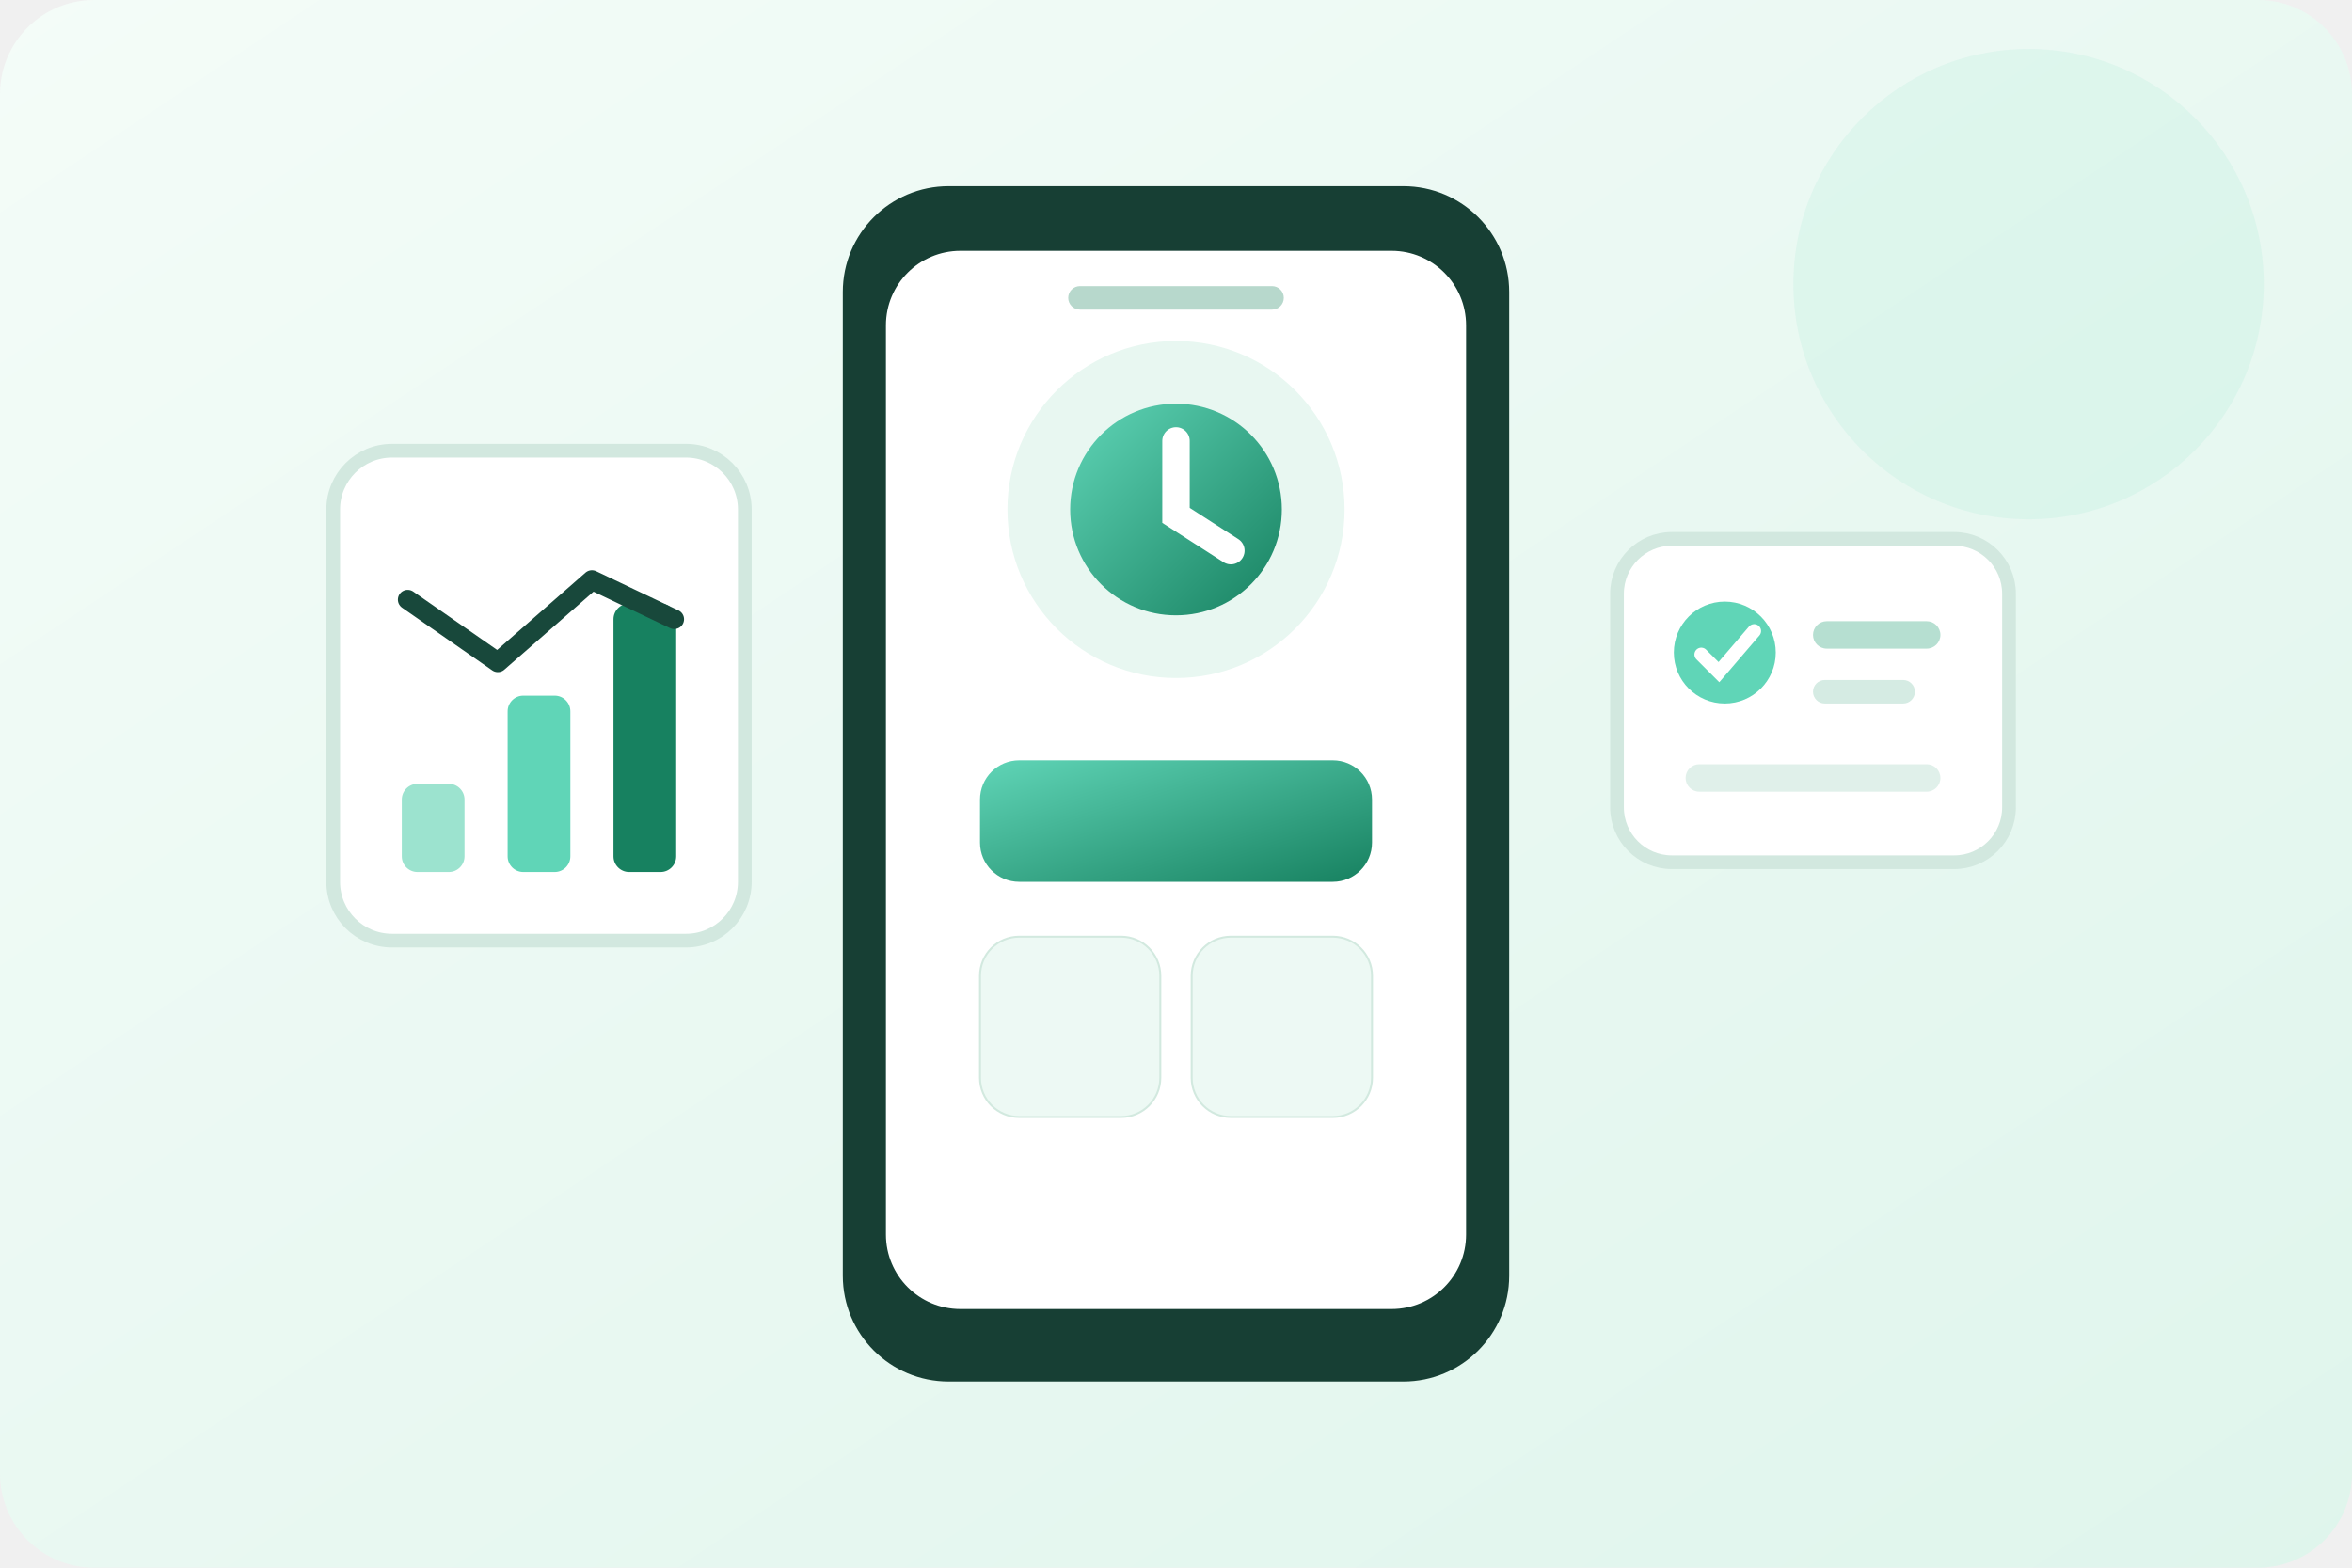
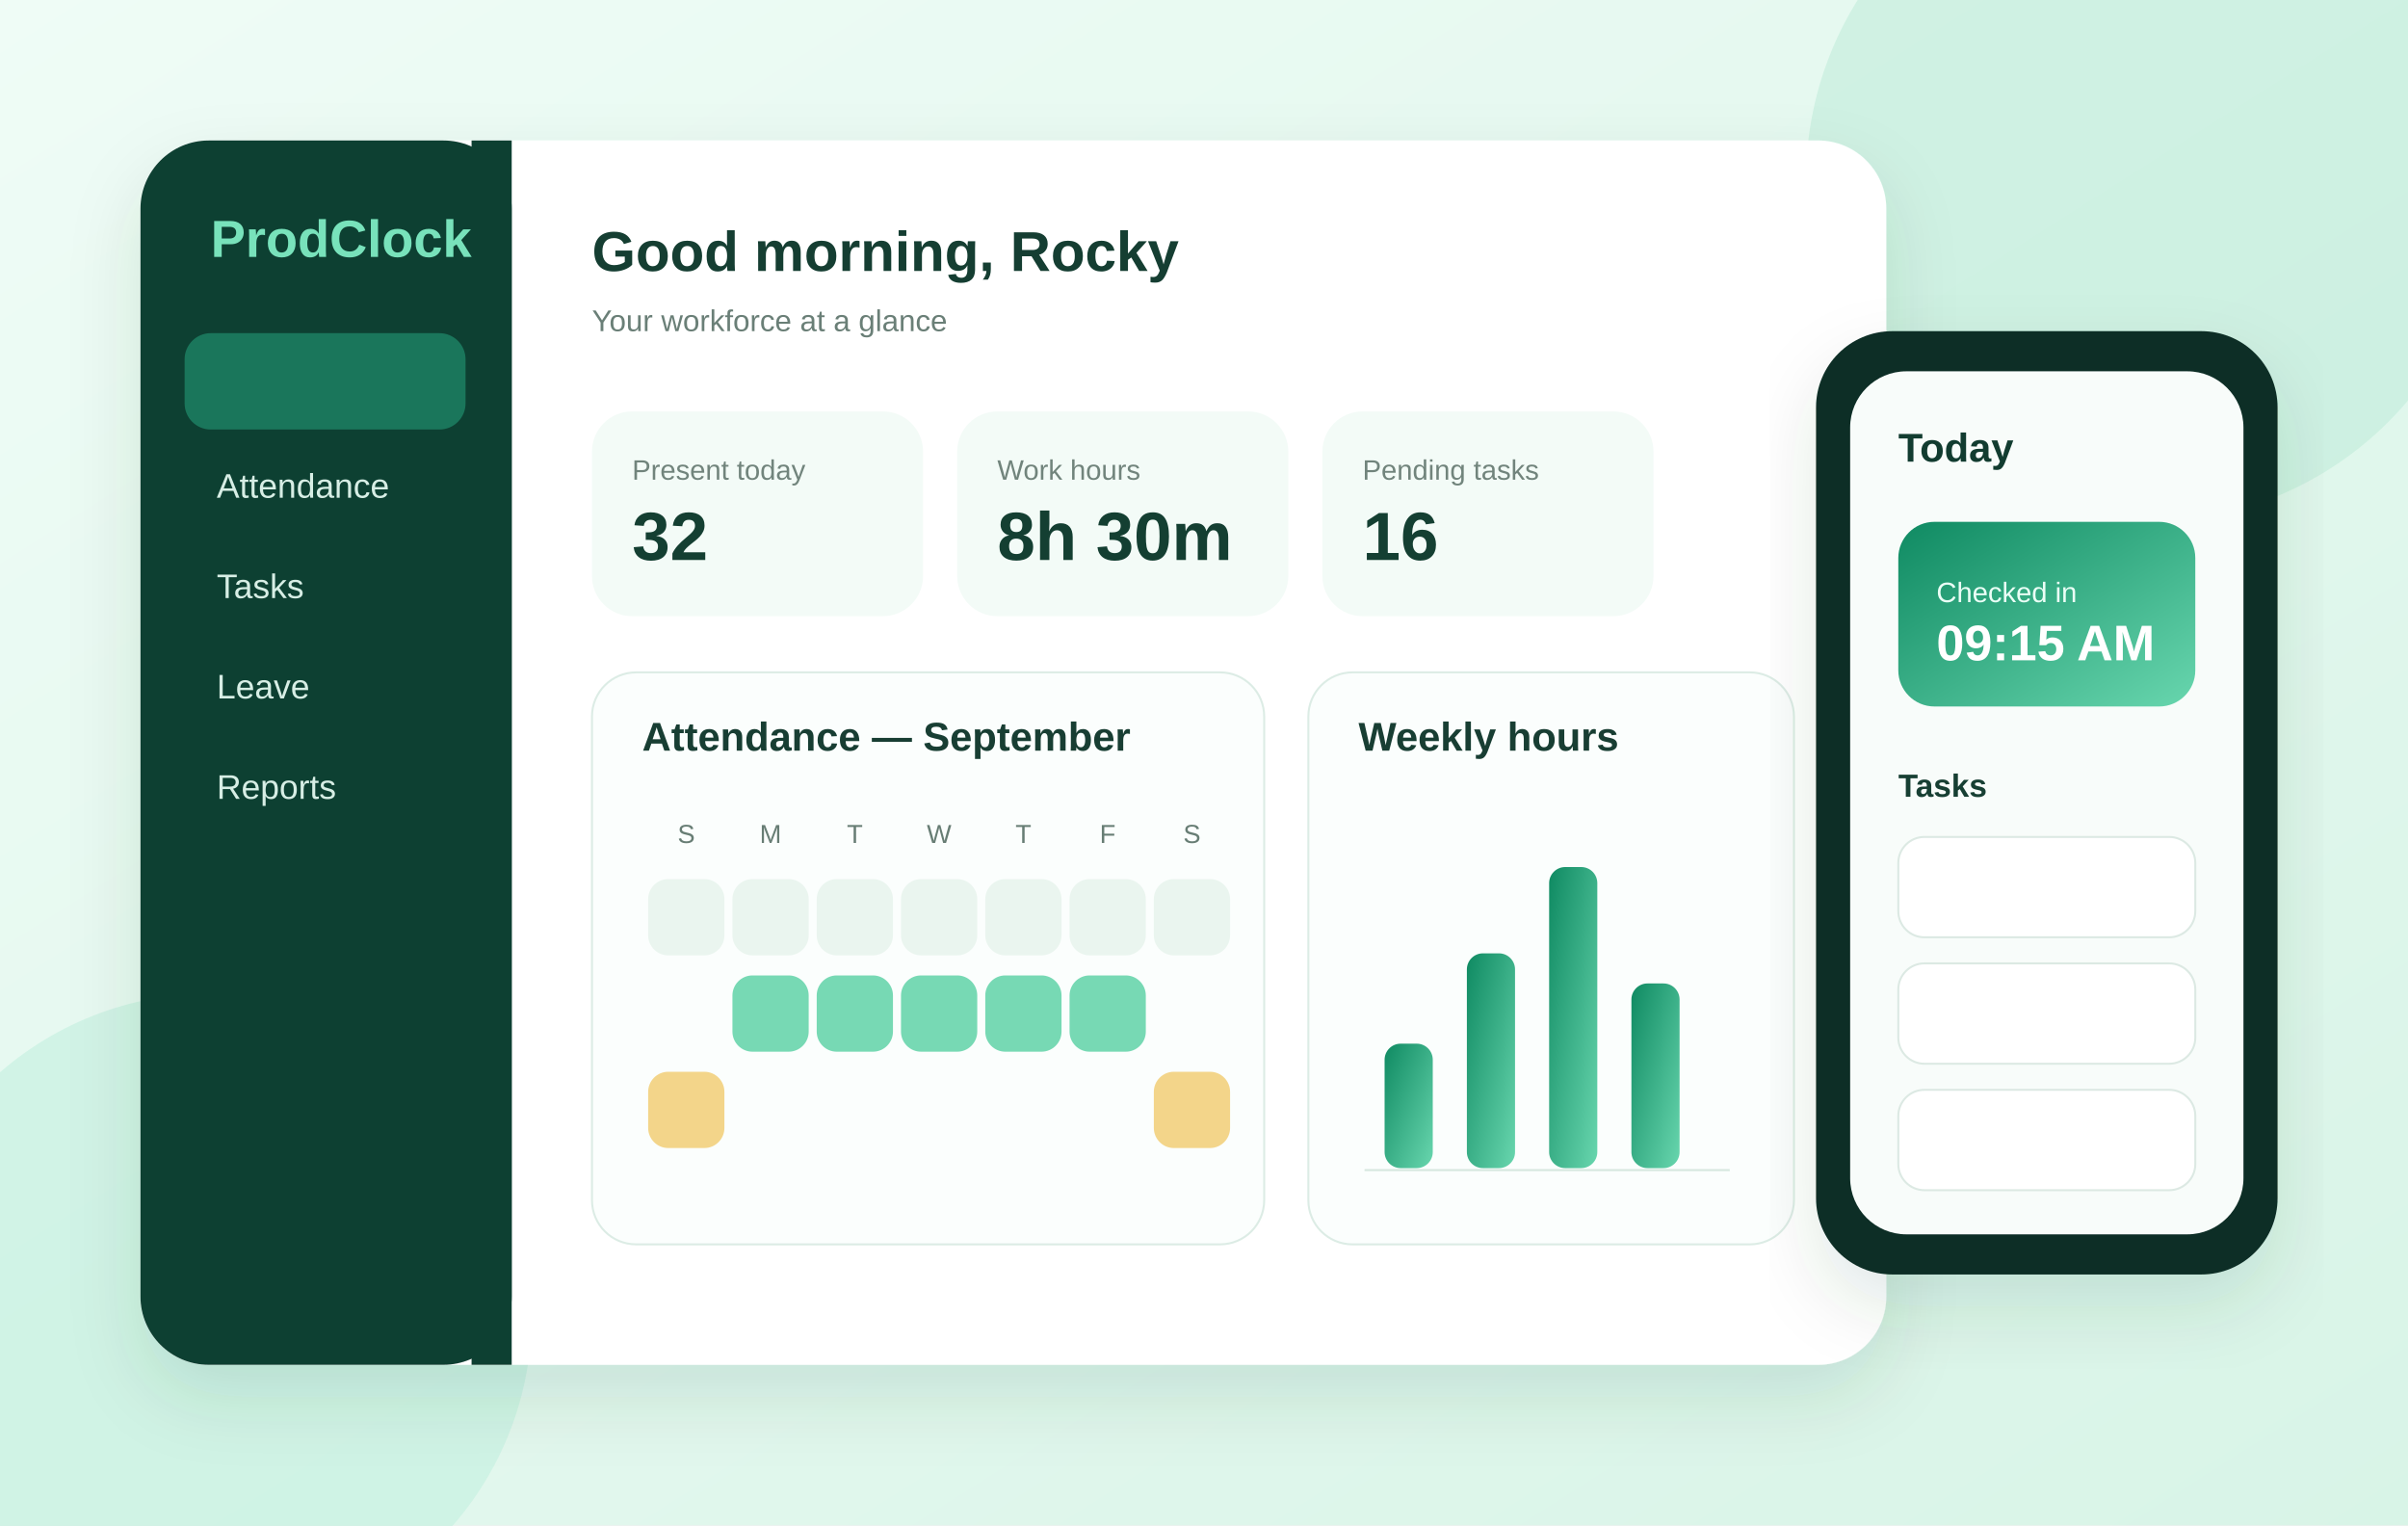
- <svg xmlns="http://www.w3.org/2000/svg" viewBox="0 0 1200 800">
+ <svg xmlns="http://www.w3.org/2000/svg" width="1200" height="760" viewBox="0 0 1200 760" role="img" aria-label="Employee productivity dashboard concept">
  <defs>
+     <linearGradient id="bg" x1="0" y1="0" x2="1" y2="1">
+       <stop stop-color="#effcf6" />
+       <stop offset="1" stop-color="#d8f4e7" />
+     </linearGradient>
    <linearGradient id="g" x1="0" y1="0" x2="1" y2="1">
-       <stop stop-color="#f4fcf8" />
-       <stop offset="1" stop-color="#dff5ec" />
+       <stop stop-color="#0f8a62" />
+       <stop offset="1" stop-color="#68d6ae" />
    </linearGradient>
-     <linearGradient id="s" x1="0" y1="0" x2="1" y2="1">
-       <stop stop-color="#60d5b7" />
-       <stop offset="1" stop-color="#178160" />
-     </linearGradient>
+     <filter id="s">
+       <feDropShadow dx="0" dy="16" stdDeviation="18" flood-color="#0d513d" flood-opacity=".12" />
+     </filter>
  </defs>
-   <rect width="1200" height="800" rx="48" fill="url(#g)" />
-   <circle cx="1035" cy="145" r="120" fill="#60d5b718" />
-   <rect x="430" y="95" width="340" height="610" rx="54" fill="#173f34" />
-   <rect x="452" y="128" width="296" height="540" rx="38" fill="#fff" />
-   <rect x="545" y="146" width="110" height="12" rx="6" fill="#b7d8cc" />
-   <circle cx="600" cy="260" r="86" fill="#e8f7f1" />
-   <circle cx="600" cy="260" r="54" fill="url(#s)" />
-   <path d="M600 225v38l28 18" fill="none" stroke="#fff" stroke-width="14" stroke-linecap="round" />
-   <rect x="500" y="388" width="200" height="62" rx="20" fill="url(#s)" />
-   <rect x="500" y="478" width="92" height="92" rx="20" fill="#edf9f4" stroke="#d2e9df" />
-   <rect x="608" y="478" width="92" height="92" rx="20" fill="#edf9f4" stroke="#d2e9df" />
-   <g transform="translate(170 230)">
-     <rect width="210" height="250" rx="30" fill="#fff" stroke="#d2e8df" stroke-width="7" />
-     <rect x="35" y="170" width="32" height="45" rx="8" fill="#9ce3cf" />
-     <rect x="89" y="125" width="32" height="90" rx="8" fill="#60d5b7" />
-     <rect x="143" y="78" width="32" height="137" rx="8" fill="#178160" />
-     <path d="M38 76l46 32 48-42 42 20" fill="none" stroke="#18483b" stroke-width="10" stroke-linecap="round" stroke-linejoin="round" />
+   <rect width="1200" height="760" fill="url(#bg)" />
+   <circle cx="1070" cy="90" r="170" fill="#bdebd8" opacity=".55" />
+   <circle cx="105" cy="655" r="160" fill="#c7f1e1" opacity=".7" />
+   <g filter="url(#s)">
+     <rect x="70" y="70" width="870" height="610" rx="34" fill="#fff" />
+     <rect x="70" y="70" width="185" height="610" rx="34" fill="#113f33" />
+     <rect x="235" y="70" width="20" height="610" fill="#113f33" />
  </g>
-   <g transform="translate(825 275)">
-     <rect width="200" height="165" rx="28" fill="#fff" stroke="#d2e8df" stroke-width="7" />
-     <circle cx="55" cy="58" r="26" fill="#60d5b7" />
-     <path d="M43 59l9 9 18-21" fill="none" stroke="#fff" stroke-width="7" stroke-linecap="round" />
-     <rect x="100" y="42" width="65" height="14" rx="7" fill="#b6dfd1" />
-     <rect x="100" y="72" width="52" height="12" rx="6" fill="#d5ebe3" />
-     <rect x="35" y="115" width="130" height="14" rx="7" fill="#e0f0ea" />
+   <text x="105" y="128" fill="#78e2bb" font-family="Arial" font-size="26" font-weight="700">ProdClock</text>
+   <g font-family="Arial" font-size="17" fill="#d7eee5">
+     <text x="108" y="198">Dashboard</text>
+     <text x="108" y="248">Attendance</text>
+     <text x="108" y="298">Tasks</text>
+     <text x="108" y="348">Leave</text>
+     <text x="108" y="398">Reports</text>
+   </g>
+   <rect x="92" y="166" width="140" height="48" rx="13" fill="#1a765b" />
+   <text x="295" y="135" font-family="Arial" font-size="28" font-weight="700" fill="#153e32">Good morning, Rocky</text>
+   <text x="295" y="165" font-family="Arial" font-size="15" fill="#6a7f77">Your workforce at a glance</text>
+   <g>
+     <rect x="295" y="205" width="165" height="102" rx="20" fill="#f3fbf7" />
+     <rect x="477" y="205" width="165" height="102" rx="20" fill="#f3fbf7" />
+     <rect x="659" y="205" width="165" height="102" rx="20" fill="#f3fbf7" />
+     <text x="315" y="239" font-family="Arial" font-size="14" fill="#71847c">Present today</text>
+     <text x="315" y="279" font-family="Arial" font-size="34" font-weight="700" fill="#143f32">32</text>
+     <text x="497" y="239" font-family="Arial" font-size="14" fill="#71847c">Work hours</text>
+     <text x="497" y="279" font-family="Arial" font-size="34" font-weight="700" fill="#143f32">8h 30m</text>
+     <text x="679" y="239" font-family="Arial" font-size="14" fill="#71847c">Pending tasks</text>
+     <text x="679" y="279" font-family="Arial" font-size="34" font-weight="700" fill="#143f32">16</text>
+   </g>
+   <rect x="295" y="335" width="335" height="285" rx="22" fill="#fbfefd" stroke="#dcece5" />
+   <text x="320" y="374" font-family="Arial" font-size="20" font-weight="700" fill="#183e33">Attendance — September</text>
+   <g font-family="Arial" font-size="13" text-anchor="middle">
+     <g fill="#677d74">
+       <text x="342" y="420">S</text>
+       <text x="384" y="420">M</text>
+       <text x="426" y="420">T</text>
+       <text x="468" y="420">W</text>
+       <text x="510" y="420">T</text>
+       <text x="552" y="420">F</text>
+       <text x="594" y="420">S</text>
+     </g>
+     <g fill="#eaf5ef">
+       <rect x="323" y="438" width="38" height="38" rx="10" />
+       <rect x="365" y="438" width="38" height="38" rx="10" />
+       <rect x="407" y="438" width="38" height="38" rx="10" />
+       <rect x="449" y="438" width="38" height="38" rx="10" />
+       <rect x="491" y="438" width="38" height="38" rx="10" />
+       <rect x="533" y="438" width="38" height="38" rx="10" />
+       <rect x="575" y="438" width="38" height="38" rx="10" />
+     </g>
+     <g fill="#77d9b4">
+       <rect x="365" y="486" width="38" height="38" rx="10" />
+       <rect x="407" y="486" width="38" height="38" rx="10" />
+       <rect x="449" y="486" width="38" height="38" rx="10" />
+       <rect x="491" y="486" width="38" height="38" rx="10" />
+       <rect x="533" y="486" width="38" height="38" rx="10" />
+     </g>
+     <g fill="#f3d58a">
+       <rect x="323" y="534" width="38" height="38" rx="10" />
+       <rect x="575" y="534" width="38" height="38" rx="10" />
+     </g>
+   </g>
+   <rect x="652" y="335" width="242" height="285" rx="22" fill="#fbfefd" stroke="#dcece5" />
+   <text x="677" y="374" font-family="Arial" font-size="20" font-weight="700" fill="#183e33">Weekly hours</text>
+   <g fill="url(#g)">
+     <rect x="690" y="520" width="24" height="62" rx="8" />
+     <rect x="731" y="475" width="24" height="107" rx="8" />
+     <rect x="772" y="432" width="24" height="150" rx="8" />
+     <rect x="813" y="490" width="24" height="92" rx="8" />
+   </g>
+   <line x1="680" y1="583" x2="862" y2="583" stroke="#d5e7df" />
+   <g filter="url(#s)">
+     <rect x="905" y="165" width="230" height="470" rx="38" fill="#0c2d25" />
+     <rect x="922" y="185" width="196" height="430" rx="28" fill="#f8fcfa" />
+   </g>
+   <text x="946" y="230" font-family="Arial" font-size="20" font-weight="700" fill="#123c30">Today</text>
+   <rect x="946" y="260" width="148" height="92" rx="18" fill="url(#g)" />
+   <text x="965" y="300" font-family="Arial" font-size="14" fill="#eafff6">Checked in</text>
+   <text x="965" y="329" font-family="Arial" font-size="25" font-weight="700" fill="#fff">09:15 AM</text>
+   <text x="946" y="397" font-family="Arial" font-size="16" font-weight="700" fill="#173f33">Tasks</text>
+   <g fill="#fff" stroke="#dce9e3">
+     <rect x="946" y="417" width="148" height="50" rx="13" />
+     <rect x="946" y="480" width="148" height="50" rx="13" />
+     <rect x="946" y="543" width="148" height="50" rx="13" />
  </g>
</svg>
